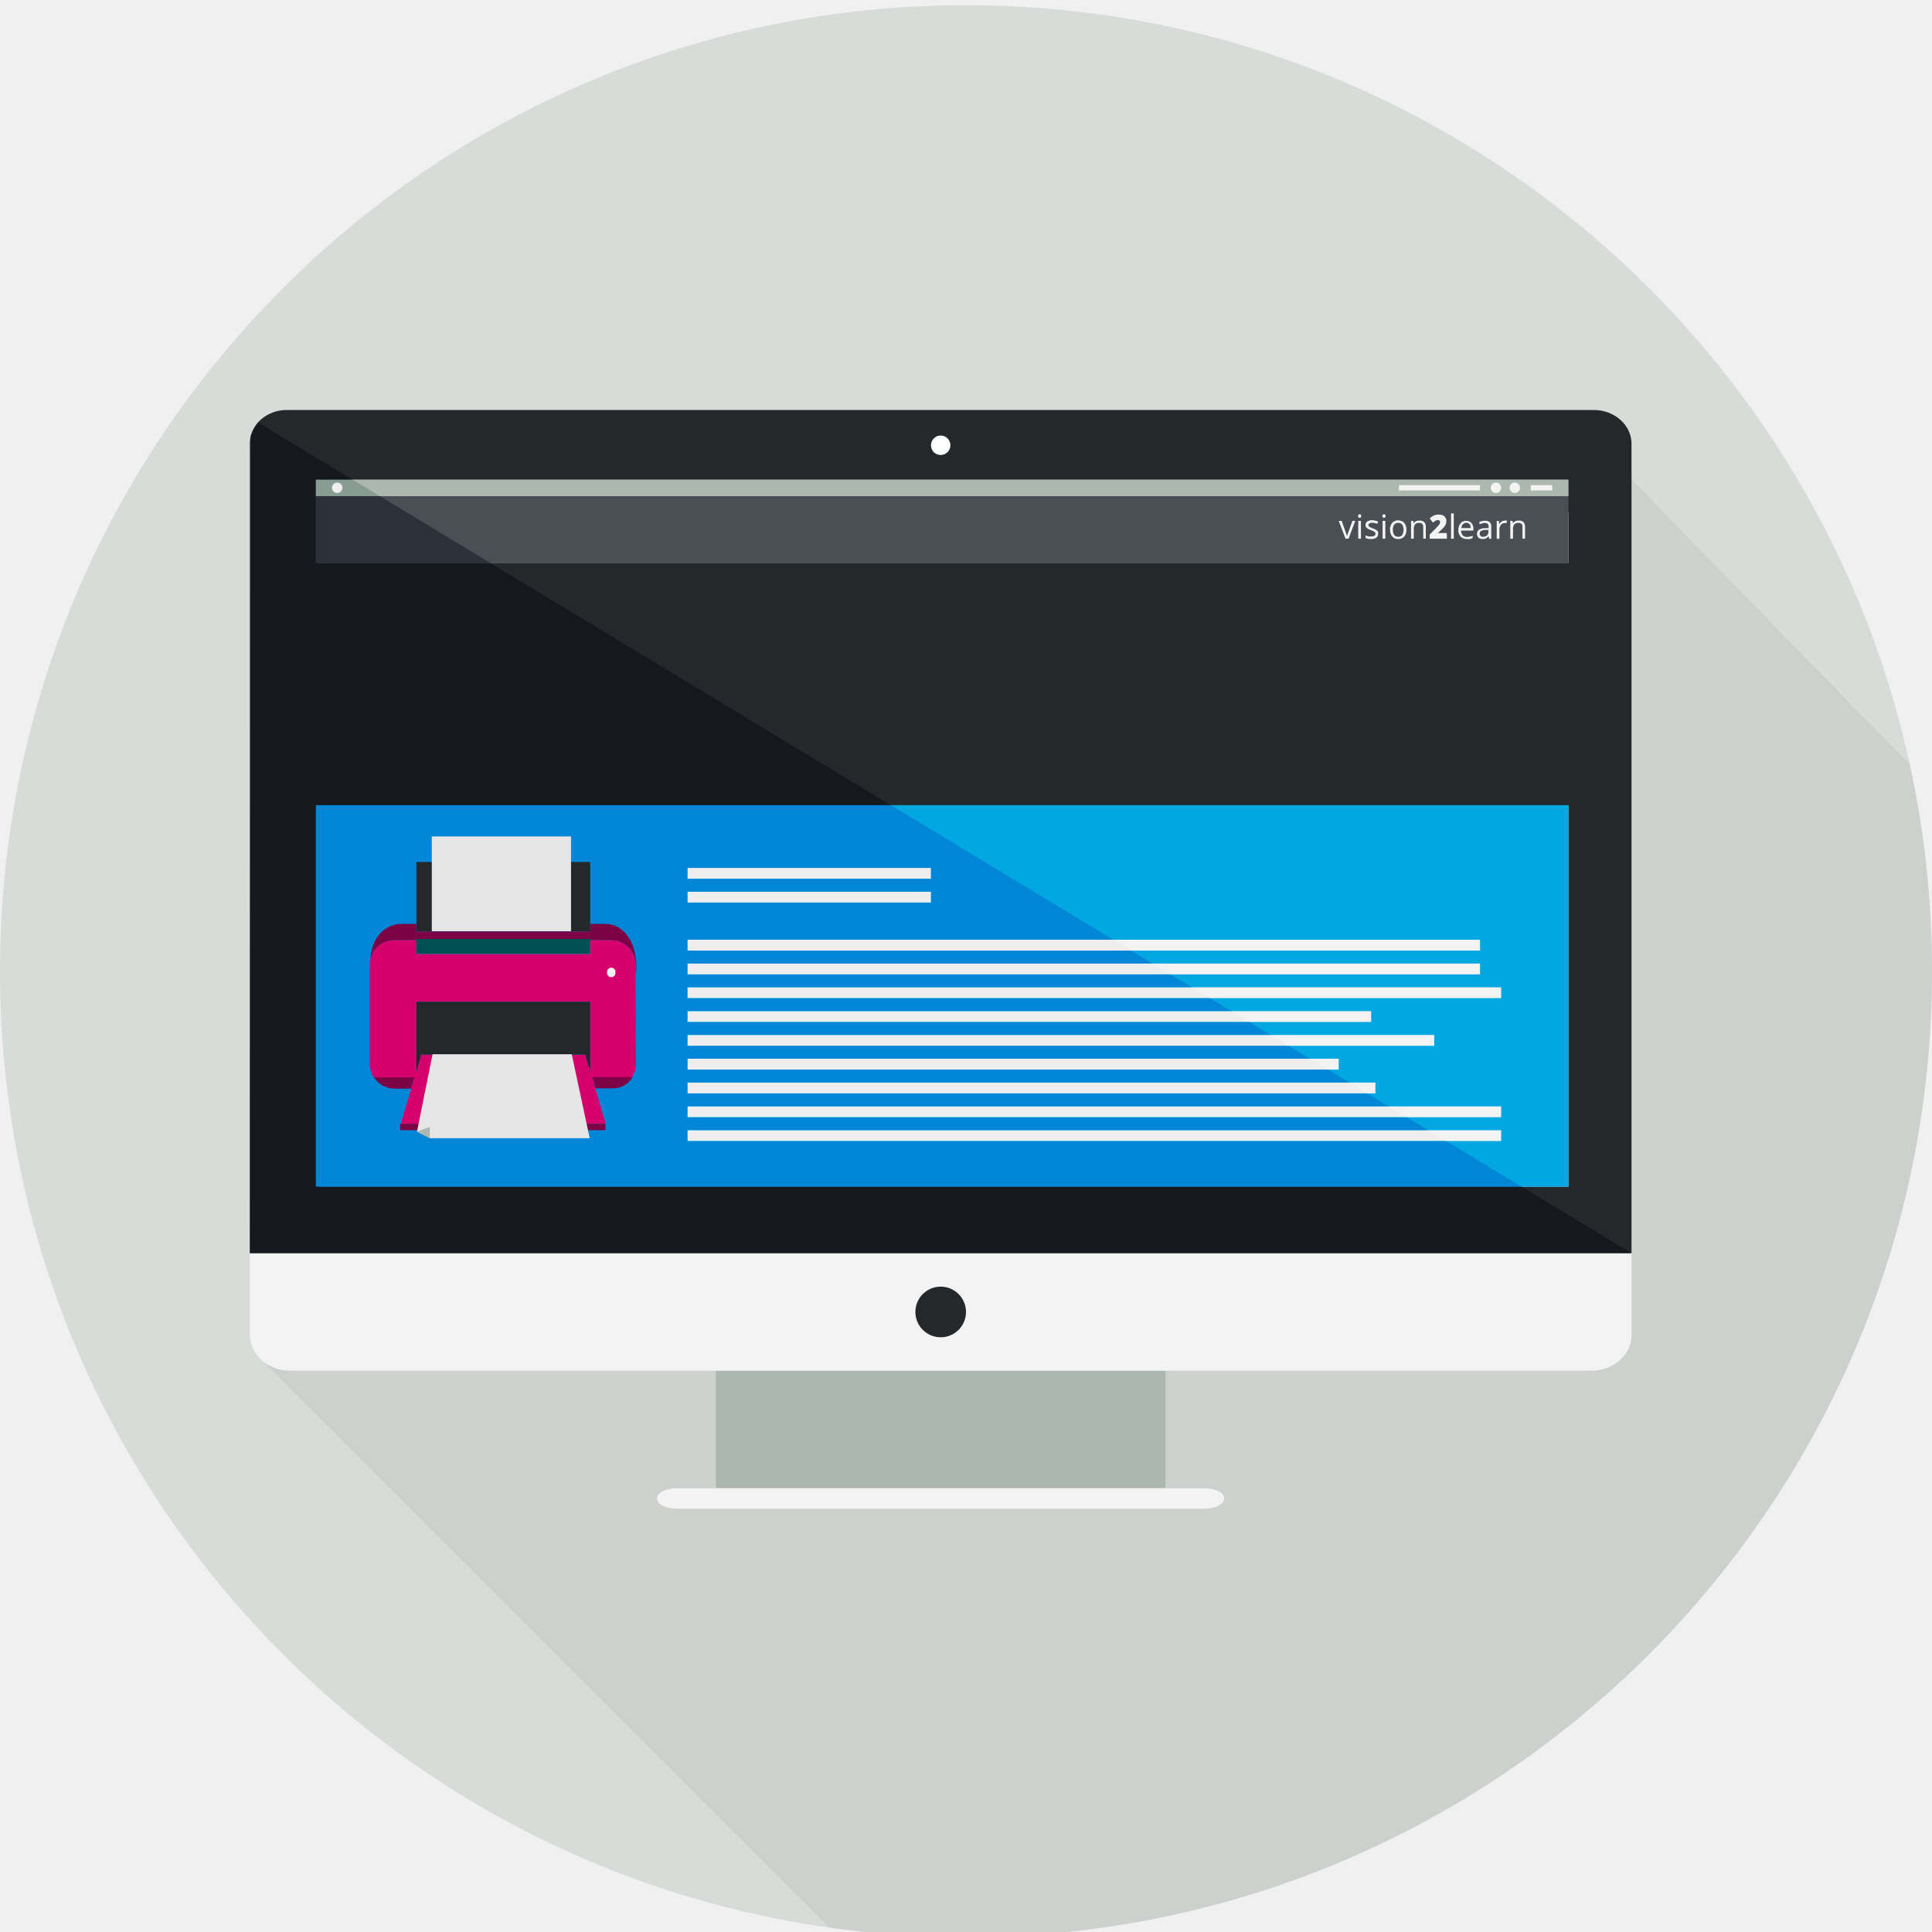
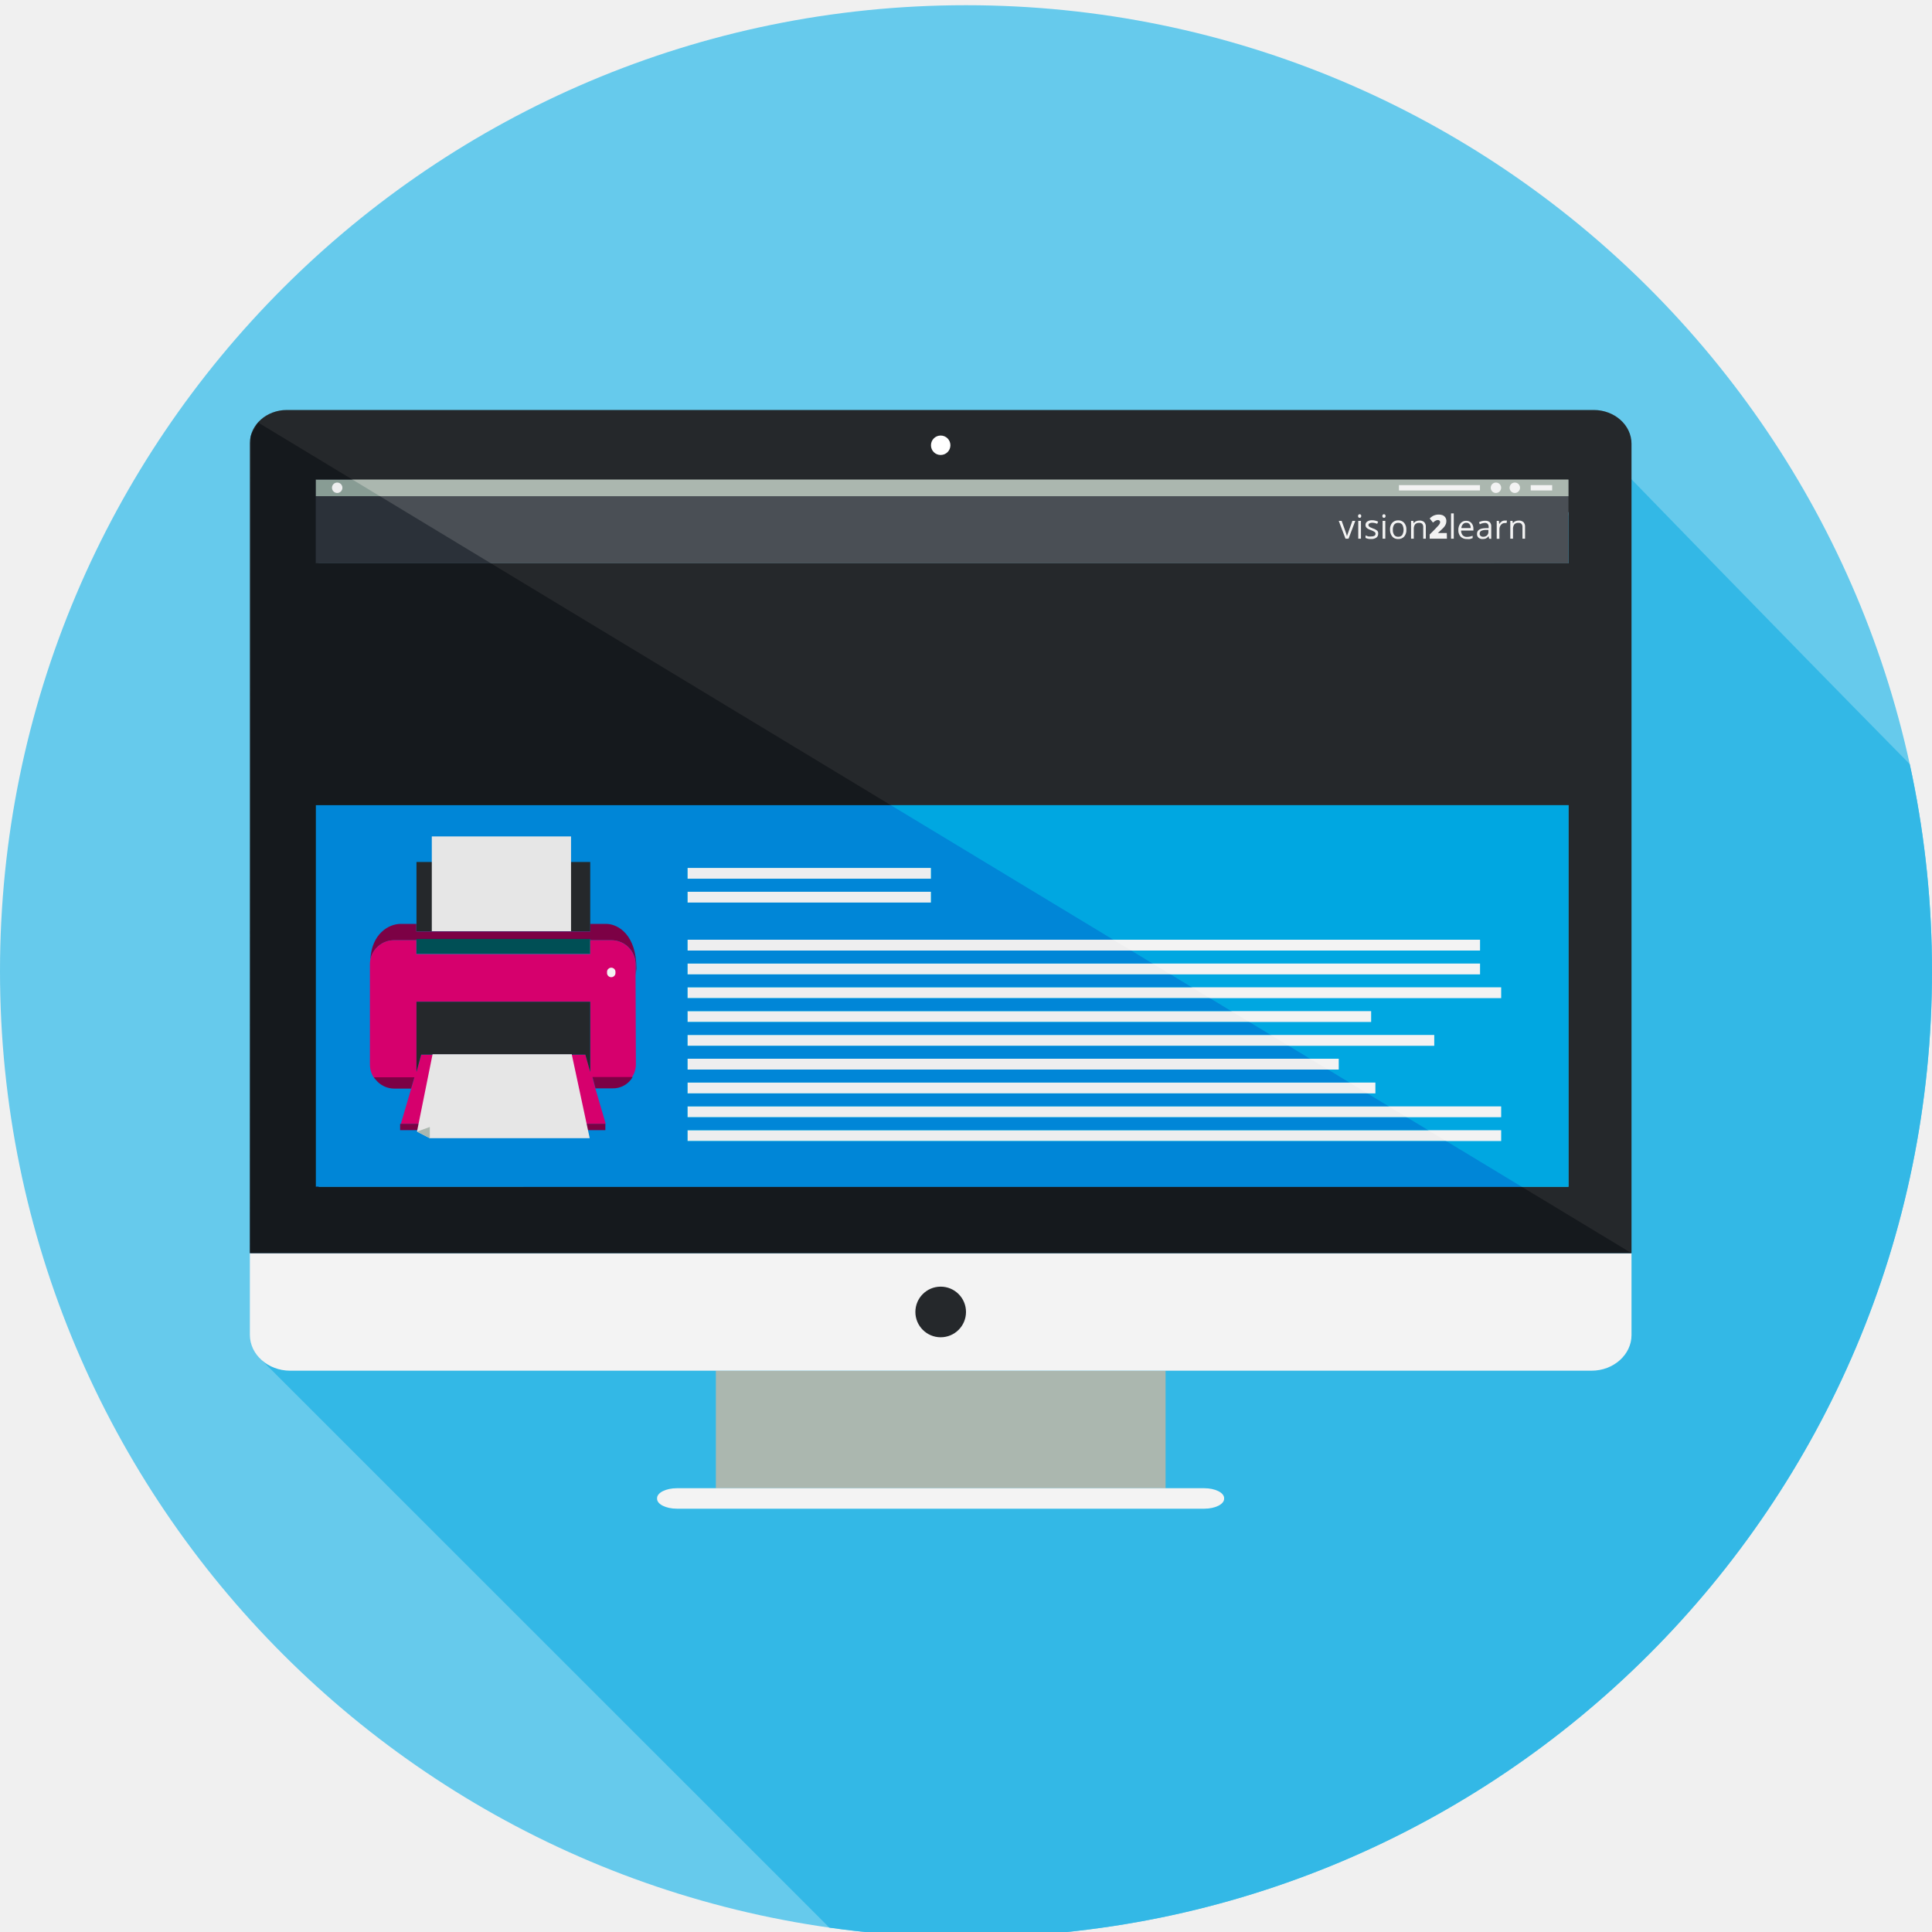
<svg xmlns="http://www.w3.org/2000/svg" viewBox="0 0 300 300">
  <defs>
-     <style>.a{fill:none;}.b{isolation:isolate;}.c,.f{fill:#abb7af;}.c{opacity:0.35;}.d{clip-path:url(#a);}.e,.h{fill:#25282b;}.e{opacity:0.08;}.e,.l{mix-blend-mode:overlay;}.g{fill:#f3f3f3;}.i{fill:#00a7e1;}.j,.l,.o{fill:#4a4f55;}.k{fill:#fff;}.l{fill-rule:evenodd;}.m{fill:#7c0145;}.n{fill:#d6006d;}.o{mix-blend-mode:darken;}.p{fill:#e6e6e6;}</style>
+     <style>.a{fill:none;}.b{isolation:isolate;}.c{fill:#66caec;}.d{clip-path:url(#a);}.e{fill:#33b8e6;}.f{fill:#abb7af;}.g{fill:#f3f3f3;}.h{fill:#25282b;}.i{fill:#00a7e1;}.j,.l,.o{fill:#4a4f55;}.k{fill:#fff;}.l{fill-rule:evenodd;mix-blend-mode:overlay;}.m{fill:#7c0145;}.n{fill:#d6006d;}.o{mix-blend-mode:darken;}.p{fill:#e6e6e6;}</style>
    <clipPath id="a">
      <circle class="a" cx="150" cy="150.81" r="150" />
    </clipPath>
  </defs>
  <g class="b">
-     <rect class="a" y="-0.57" width="300" height="301.02" />
+     <rect class="a" y="0.81" width="300" height="300" />
    <circle class="c" cx="150" cy="150.81" r="150" />
    <g class="d">
      <path class="e" d="M40.12,210.68,162,332.53H341.36s2.81-170.14,0-170.14S252.93,74,252.93,74Z" />
    </g>
    <rect class="f" x="111.16" y="212.84" width="69.83" height="18.25" />
    <path class="g" d="M38.8,207.27c0,3.06,2.81,5.57,6.25,5.57H247.14c3.41,0,6.2-2.49,6.2-5.53V194.59H38.8Z" />
    <path class="g" d="M105.11,231.09c-1.7,0-3.08.69-3.08,1.54v.1c0,.85,1.38,1.54,3.08,1.54H187c1.7,0,3.08-.69,3.08-1.54v-.1c0-.85-1.38-1.54-3.08-1.54H105.11Z" />
    <circle class="h" cx="146.07" cy="203.72" r="3.93" />
    <path class="h" d="M247.47,63.66H44.54c-3.16,0-5.74,2.31-5.74,5.13v125.8H253.34V68.9C253.34,66,250.7,63.66,247.47,63.66Zm-3.92,23.81v96.81H49.48V79.53H243.55Z" />
    <rect class="i" x="49.03" y="87.47" width="194.52" height="96.81" />
    <rect class="j" x="49.03" y="74.47" width="194.52" height="13" />
    <path class="k" d="M146.07,70.65a1.51,1.51,0,1,0-1.51-1.51A1.5,1.5,0,0,0,146.07,70.65Z" />
    <rect class="f" x="49.03" y="74.47" width="194.52" height="2.58" />
    <circle class="g" cx="52.36" cy="75.74" r="0.81" />
    <circle class="g" cx="235.22" cy="75.74" r="0.81" />
    <circle class="g" cx="232.29" cy="75.74" r="0.81" />
    <rect class="g" x="237.69" y="75.33" width="3.33" height="0.83" />
    <rect class="g" x="217.23" y="75.33" width="12.58" height="0.83" />
    <rect class="h" x="48.9" y="87.47" width="195" height="37.55" />
    <path class="g" d="M208.93,83.65l-1.05-2.77h.45l.59,1.64a6.55,6.55,0,0,1,.24.75h0c0-.09.08-.27.18-.55l.66-1.84h.45l-1.05,2.77Z" />
    <path class="g" d="M210.88,80.13a.28.28,0,0,1,.07-.21.29.29,0,0,1,.18-.07.24.24,0,0,1,.24.28.25.25,0,0,1-.07.21.23.23,0,0,1-.17.07.24.24,0,0,1-.18-.07A.25.25,0,0,1,210.88,80.13Zm.45,3.52h-.42V80.88h.42Z" />
    <path class="g" d="M214,82.89a.7.7,0,0,1-.29.6,1.35,1.35,0,0,1-.81.21,1.85,1.85,0,0,1-.86-.17v-.39a3.16,3.16,0,0,0,.43.16,2.28,2.28,0,0,0,.44,0,1,1,0,0,0,.51-.1.36.36,0,0,0,.17-.32.34.34,0,0,0-.14-.28,2.59,2.59,0,0,0-.54-.27,2.69,2.69,0,0,1-.55-.25.82.82,0,0,1-.25-.24.67.67,0,0,1-.08-.33.63.63,0,0,1,.28-.53,1.27,1.27,0,0,1,.76-.2A2.26,2.26,0,0,1,214,81l-.15.34a2.1,2.1,0,0,0-.76-.17.78.78,0,0,0-.44.1.27.27,0,0,0-.16.25.29.29,0,0,0,.06.19.71.71,0,0,0,.18.15,4.05,4.05,0,0,0,.49.21,1.74,1.74,0,0,1,.66.36A.61.61,0,0,1,214,82.89Z" />
    <path class="g" d="M214.65,80.13a.33.33,0,0,1,.07-.21.27.27,0,0,1,.36,0,.33.33,0,0,1,.07.21.29.29,0,0,1-.07.21.27.27,0,0,1-.36,0A.29.29,0,0,1,214.65,80.13Zm.46,3.52h-.42V80.88h.42Z" />
    <path class="g" d="M218.38,82.26a1.52,1.52,0,0,1-.34,1.06,1.2,1.2,0,0,1-.94.38,1.3,1.3,0,0,1-.66-.17A1.19,1.19,0,0,1,216,83a1.71,1.71,0,0,1-.16-.77,1.54,1.54,0,0,1,.34-1.05,1.21,1.21,0,0,1,.94-.38,1.16,1.16,0,0,1,.92.39A1.5,1.5,0,0,1,218.38,82.26Zm-2.1,0a1.31,1.31,0,0,0,.21.81.72.72,0,0,0,.62.28.74.74,0,0,0,.63-.28,1.65,1.65,0,0,0,0-1.61.77.77,0,0,0-.63-.27.73.73,0,0,0-.62.27A1.29,1.29,0,0,0,216.28,82.26Z" />
    <path class="g" d="M221,83.65V81.86a.74.74,0,0,0-.15-.51.62.62,0,0,0-.48-.16.83.83,0,0,0-.64.23,1.24,1.24,0,0,0-.2.78v1.45h-.42V80.88h.34l.07.38h0a.81.81,0,0,1,.36-.32,1.24,1.24,0,0,1,.52-.11,1.06,1.06,0,0,1,.75.24,1,1,0,0,1,.25.77v1.81Z" />
    <path class="g" d="M224.68,83.65H222V83l.9-.91c.26-.27.43-.45.51-.55a1.12,1.12,0,0,0,.16-.25.46.46,0,0,0,.05-.23.28.28,0,0,0-.09-.22.37.37,0,0,0-.27-.09.81.81,0,0,0-.35.1,2.76,2.76,0,0,0-.4.3L222,80.5a2.83,2.83,0,0,1,.48-.37,1.84,1.84,0,0,1,.43-.17,2,2,0,0,1,.51-.06A1.62,1.62,0,0,1,224,80a1,1,0,0,1,.44.36,1,1,0,0,1,.15.52,1.77,1.77,0,0,1-.05.41,2,2,0,0,1-.17.36,3,3,0,0,1-.3.37l-.8.75v0h1.39Z" />
    <path class="g" d="M225.74,83.65h-.42V79.72h.42Z" />
    <path class="g" d="M227.8,83.7a1.31,1.31,0,0,1-1-.37,1.44,1.44,0,0,1-.35-1,1.58,1.58,0,0,1,.33-1.06,1.07,1.07,0,0,1,.88-.4,1.05,1.05,0,0,1,.82.34,1.29,1.29,0,0,1,.31.91v.26h-1.91a1.08,1.08,0,0,0,.25.74.83.83,0,0,0,.66.25,2.31,2.31,0,0,0,.88-.18v.37a3,3,0,0,1-.42.14A2.21,2.21,0,0,1,227.8,83.7Zm-.11-2.52a.65.65,0,0,0-.53.22.92.92,0,0,0-.24.6h1.45a.92.92,0,0,0-.18-.61A.61.61,0,0,0,227.69,81.18Z" />
    <path class="g" d="M231.23,83.65l-.08-.4h0a1.19,1.19,0,0,1-.41.36,1.31,1.31,0,0,1-.52.09.91.91,0,0,1-.64-.21.76.76,0,0,1-.23-.61c0-.55.44-.85,1.34-.87l.47,0v-.17a.71.71,0,0,0-.14-.48.58.58,0,0,0-.45-.16,1.9,1.9,0,0,0-.79.21l-.12-.32a1.92,1.92,0,0,1,.44-.17,2.12,2.12,0,0,1,.49-.06,1.06,1.06,0,0,1,.74.22.93.93,0,0,1,.23.7v1.89Zm-.94-.3a.85.85,0,0,0,.61-.21.78.78,0,0,0,.22-.6v-.25l-.41,0a1.49,1.49,0,0,0-.72.15.48.48,0,0,0-.23.43.42.42,0,0,0,.14.34A.57.57,0,0,0,230.29,83.35Z" />
    <path class="g" d="M233.67,80.83a1.69,1.69,0,0,1,.33,0l-.06.39a1.77,1.77,0,0,0-.3,0,.7.7,0,0,0-.57.28,1,1,0,0,0-.24.67v1.49h-.42V80.88h.34l.05.51h0a1.23,1.23,0,0,1,.37-.41A.85.85,0,0,1,233.67,80.83Z" />
    <path class="g" d="M236.41,83.65V81.86a.74.74,0,0,0-.15-.51.62.62,0,0,0-.48-.16.82.82,0,0,0-.64.23,1.18,1.18,0,0,0-.2.78v1.45h-.42V80.88h.34l.07.38h0a.81.81,0,0,1,.36-.32,1.24,1.24,0,0,1,.52-.11,1.06,1.06,0,0,1,.75.24,1,1,0,0,1,.25.77v1.81Z" />
    <rect class="g" x="106.76" y="145.92" width="123.06" height="1.68" />
    <rect class="g" x="106.76" y="149.62" width="123.06" height="1.68" />
    <rect class="g" x="106.76" y="134.77" width="37.8" height="1.68" />
    <rect class="g" x="106.76" y="138.47" width="37.8" height="1.68" />
    <rect class="g" x="106.76" y="153.31" width="126.34" height="1.68" />
    <rect class="g" x="106.76" y="157.01" width="106.15" height="1.68" />
    <rect class="g" x="106.76" y="160.71" width="115.95" height="1.68" />
    <rect class="g" x="106.76" y="164.4" width="101.12" height="1.68" />
    <rect class="g" x="106.76" y="168.1" width="106.81" height="1.68" />
    <rect class="g" x="106.76" y="171.8" width="126.34" height="1.68" />
    <rect class="g" x="106.76" y="175.5" width="126.34" height="1.68" />
    <polygon class="l" points="40.06 65.6 253.34 194.59 38.8 194.59 38.95 67.63 40.06 65.6" />
    <path class="m" d="M61.19,146h3.48v-.19h27V146h3.28a3.76,3.76,0,0,1,3.76,3.76v1.69l.11-1.08c0-5.14-2.77-6.91-4.72-6.91H91.65v1.17h-27v-1.17H62.22c-1.88,0-4.52,1.55-4.71,5.56A3.76,3.76,0,0,1,61.19,146Z" />
    <path class="n" d="M98.69,151.42v-1.69A3.76,3.76,0,0,0,94.93,146H91.65v2.15h-27V146H61.19a3.76,3.76,0,0,0-3.68,3,3.57,3.57,0,0,0-.07.74v15.56a3.62,3.62,0,0,0,.89,2.39,1.27,1.27,0,0,1-.27-.4h6.29l-.52,1.81-1.59,5.42H94.06l-1.59-5.42L92,167.28h6.12a3.53,3.53,0,0,0,.62-2ZM90.9,163.76H65.4l-.73,2.69v-10.9h27v10.9Z" />
    <path class="m" d="M92.47,169h2.58a3.52,3.52,0,0,0,3.19-1.76H92Z" />
    <path class="m" d="M64.35,167.28H58.06a1.06,1.06,0,0,0,.27.36,3.71,3.71,0,0,0,2.92,1.4h2.58Z" />
    <polygon class="h" points="91.65 144.6 91.65 143.43 91.65 133.85 64.67 133.85 64.67 143.43 64.67 144.6 91.65 144.6" />
    <polygon class="o" points="64.67 145.78 64.67 145.97 64.67 148.12 91.65 148.12 91.65 145.97 91.65 145.78 64.67 145.78" />
    <polygon class="h" points="91.65 155.55 64.67 155.55 64.67 166.45 65.4 163.76 75.68 163.76 80.62 163.76 90.9 163.76 91.65 166.45 91.65 155.55" />
    <polygon class="m" points="75.68 174.51 62.24 174.51 62.13 174.51 62.13 175.49 75.68 175.49 80.62 175.49 94 175.49 94 174.51 80.62 174.51 75.68 174.51" />
    <path class="n" d="M93.4,151a.66.66,0,0,1-1.32,0,.66.66,0,1,1,1.32,0Z" />
    <path class="g" d="M95.57,151a.66.66,0,1,1-1.31,0,.66.66,0,1,1,1.31,0Z" />
    <polygon class="p" points="67.17 163.7 88.78 163.7 91.57 176.74 66.74 176.74 64.75 175.71 67.17 163.7" />
    <polygon class="f" points="64.75 175.71 66.74 175 66.74 176.74 64.75 175.71" />
    <rect class="p" x="67.05" y="129.88" width="21.62" height="14.72" />
  </g>
</svg>
